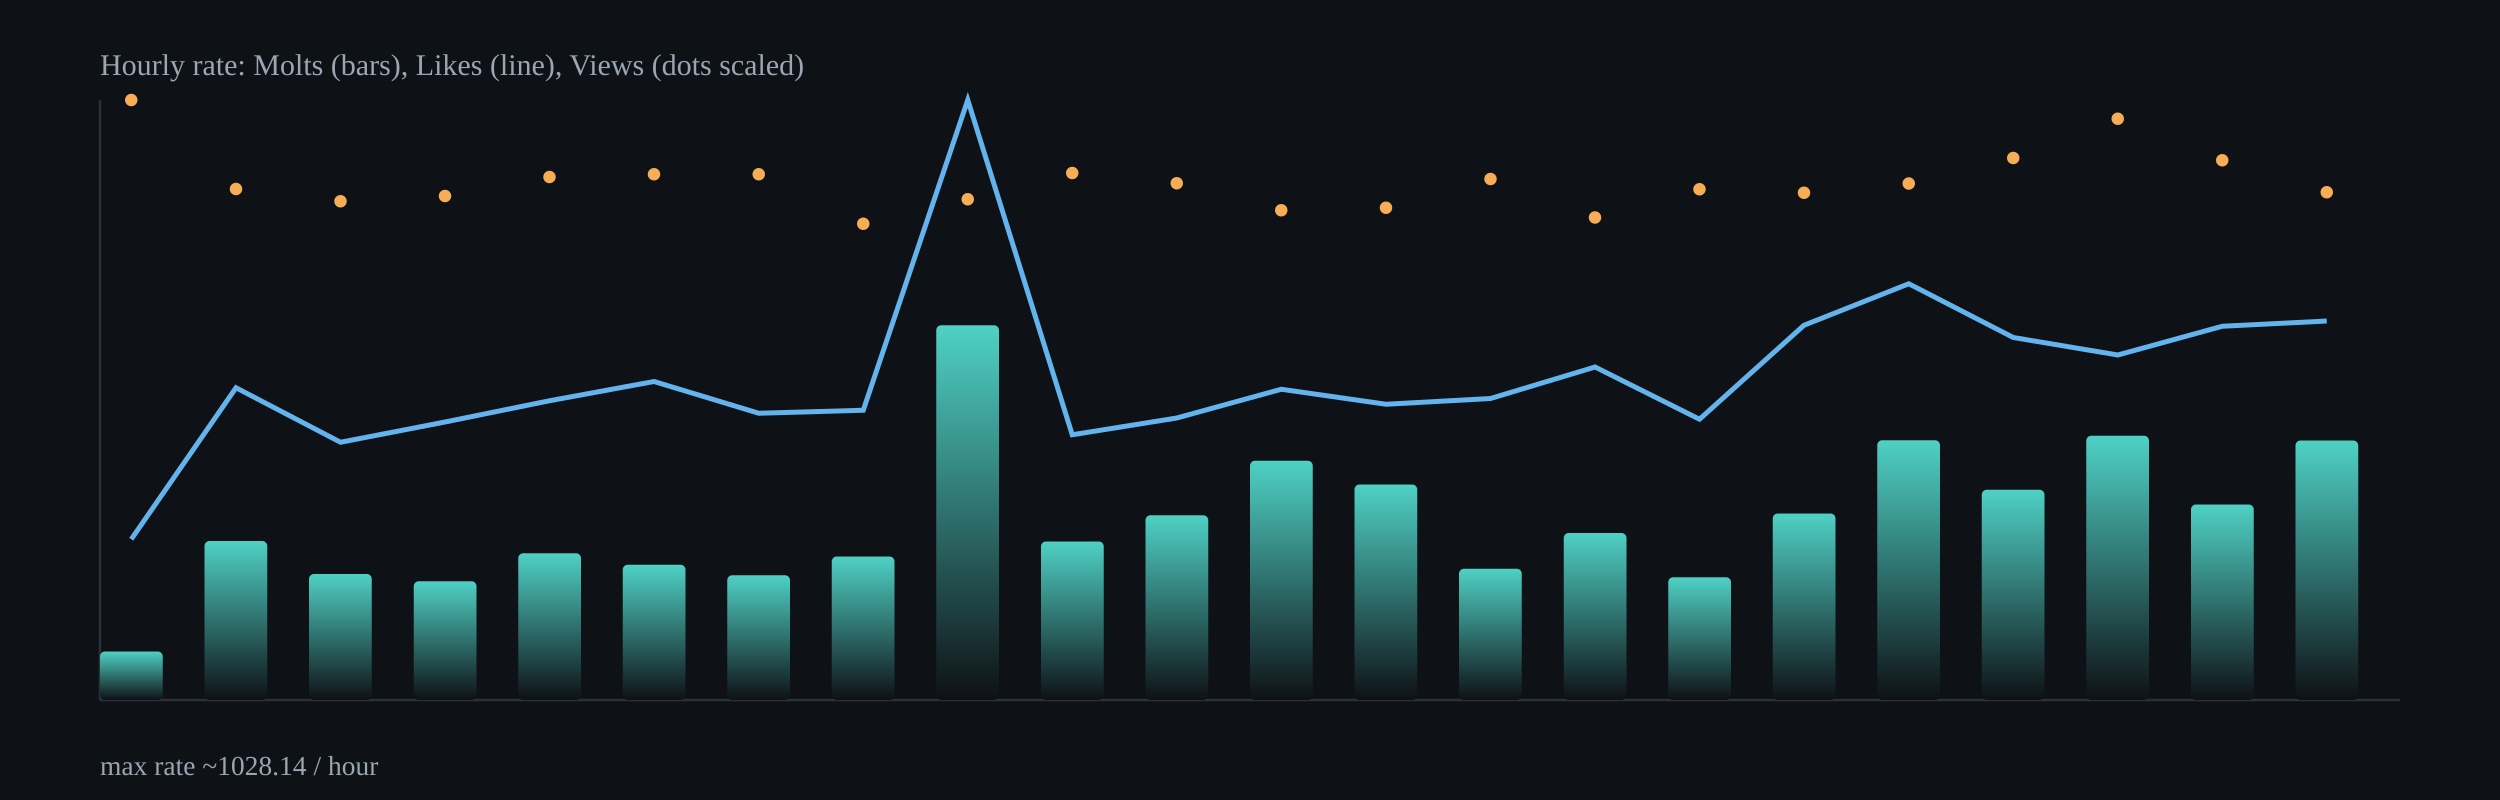
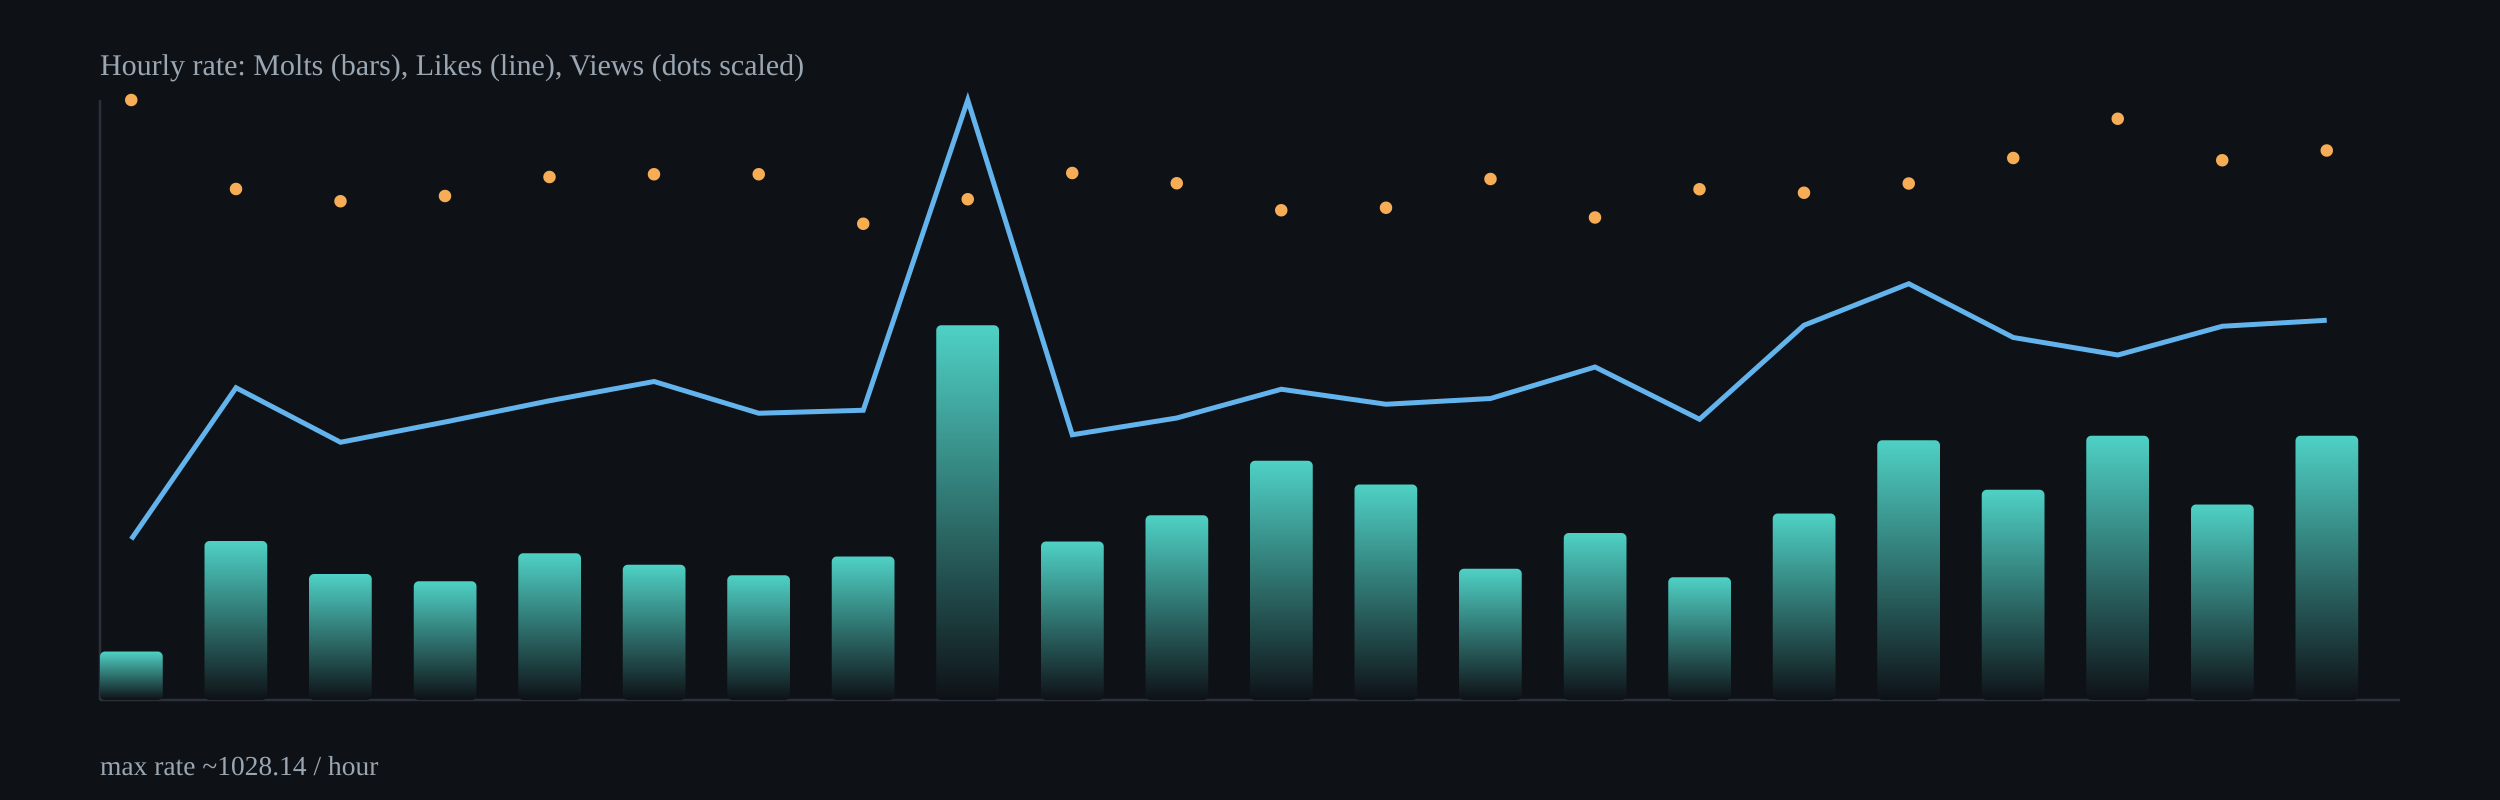
<svg xmlns="http://www.w3.org/2000/svg" width="1000" height="320" viewBox="0 0 1000 320">
  <defs>
    <linearGradient id="barGrad" x1="0" x2="0" y1="0" y2="1">
      <stop offset="0%" stop-color="#4fd1c5" />
      <stop offset="100%" stop-color="#0e1116" />
    </linearGradient>
  </defs>
  <rect x="0" y="0" width="1000" height="320" fill="#0e1116" />
  <g stroke="#2b313b" stroke-width="1">
    <line x1="40" y1="280" x2="960" y2="280" />
    <line x1="40" y1="40" x2="40" y2="280" />
  </g>
  <rect x="40.0" y="260.6" width="25.1" height="19.4" rx="2" fill="url(#barGrad)" />
  <rect x="81.8" y="216.4" width="25.1" height="63.6" rx="2" fill="url(#barGrad)" />
  <rect x="123.6" y="229.6" width="25.1" height="50.4" rx="2" fill="url(#barGrad)" />
  <rect x="165.5" y="232.5" width="25.1" height="47.5" rx="2" fill="url(#barGrad)" />
  <rect x="207.3" y="221.3" width="25.1" height="58.7" rx="2" fill="url(#barGrad)" />
  <rect x="249.1" y="225.9" width="25.1" height="54.1" rx="2" fill="url(#barGrad)" />
  <rect x="290.9" y="230.1" width="25.1" height="49.9" rx="2" fill="url(#barGrad)" />
  <rect x="332.7" y="222.6" width="25.1" height="57.4" rx="2" fill="url(#barGrad)" />
  <rect x="374.5" y="130.1" width="25.1" height="149.9" rx="2" fill="url(#barGrad)" />
  <rect x="416.4" y="216.6" width="25.1" height="63.4" rx="2" fill="url(#barGrad)" />
  <rect x="458.2" y="206.1" width="25.1" height="73.9" rx="2" fill="url(#barGrad)" />
  <rect x="500.0" y="184.3" width="25.1" height="95.7" rx="2" fill="url(#barGrad)" />
  <rect x="541.8" y="193.8" width="25.1" height="86.2" rx="2" fill="url(#barGrad)" />
  <rect x="583.6" y="227.5" width="25.1" height="52.5" rx="2" fill="url(#barGrad)" />
  <rect x="625.5" y="213.2" width="25.1" height="66.8" rx="2" fill="url(#barGrad)" />
  <rect x="667.3" y="230.9" width="25.1" height="49.1" rx="2" fill="url(#barGrad)" />
  <rect x="709.1" y="205.4" width="25.1" height="74.6" rx="2" fill="url(#barGrad)" />
  <rect x="750.9" y="176.1" width="25.1" height="103.9" rx="2" fill="url(#barGrad)" />
  <rect x="792.7" y="195.9" width="25.1" height="84.1" rx="2" fill="url(#barGrad)" />
  <rect x="834.5" y="174.3" width="25.1" height="105.7" rx="2" fill="url(#barGrad)" />
  <rect x="876.4" y="201.8" width="25.1" height="78.2" rx="2" fill="url(#barGrad)" />
-   <rect x="918.2" y="176.2" width="25.1" height="103.8" rx="2" fill="url(#barGrad)" />
-   <polyline fill="none" stroke="#63b3ed" stroke-width="2" points="52.5,215.7 94.4,155.1 136.2,176.9 178.0,168.8 219.8,160.3 261.6,152.6 303.5,165.3 345.3,164.1 387.1,40.0 428.9,173.9 470.7,167.2 512.5,155.7 554.4,161.7 596.2,159.4 638.0,146.8 679.8,167.7 721.6,130.1 763.5,113.5 805.3,135.0 847.1,142.0 888.9,130.5 930.7,128.4" />
+   <rect x="918.2" y="174.3" width="25.1" height="105.7" rx="2" fill="url(#barGrad)" />
+   <polyline fill="none" stroke="#63b3ed" stroke-width="2" points="52.5,215.7 94.4,155.1 136.2,176.9 178.0,168.8 219.8,160.3 261.6,152.6 303.5,165.3 345.3,164.1 387.1,40.0 428.9,173.9 470.7,167.2 512.5,155.7 554.4,161.7 596.2,159.4 638.0,146.8 679.8,167.7 721.6,130.1 763.5,113.5 805.3,135.0 847.1,142.0 888.9,130.5 930.7,128.1" />
  <circle cx="52.5" cy="40.0" r="2.5" fill="#f6ad55" />
  <circle cx="94.4" cy="75.6" r="2.5" fill="#f6ad55" />
  <circle cx="136.2" cy="80.5" r="2.5" fill="#f6ad55" />
  <circle cx="178.0" cy="78.4" r="2.5" fill="#f6ad55" />
  <circle cx="219.8" cy="70.8" r="2.5" fill="#f6ad55" />
  <circle cx="261.6" cy="69.7" r="2.5" fill="#f6ad55" />
  <circle cx="303.5" cy="69.7" r="2.5" fill="#f6ad55" />
  <circle cx="345.3" cy="89.5" r="2.5" fill="#f6ad55" />
  <circle cx="387.1" cy="79.7" r="2.5" fill="#f6ad55" />
  <circle cx="428.9" cy="69.2" r="2.5" fill="#f6ad55" />
  <circle cx="470.7" cy="73.3" r="2.5" fill="#f6ad55" />
  <circle cx="512.5" cy="84.1" r="2.5" fill="#f6ad55" />
  <circle cx="554.4" cy="83.1" r="2.5" fill="#f6ad55" />
  <circle cx="596.2" cy="71.6" r="2.5" fill="#f6ad55" />
  <circle cx="638.0" cy="87.0" r="2.5" fill="#f6ad55" />
  <circle cx="679.8" cy="75.7" r="2.5" fill="#f6ad55" />
  <circle cx="721.6" cy="77.1" r="2.5" fill="#f6ad55" />
  <circle cx="763.5" cy="73.4" r="2.5" fill="#f6ad55" />
  <circle cx="805.3" cy="63.2" r="2.5" fill="#f6ad55" />
  <circle cx="847.1" cy="47.5" r="2.5" fill="#f6ad55" />
  <circle cx="888.9" cy="64.1" r="2.5" fill="#f6ad55" />
-   <circle cx="930.7" cy="76.9" r="2.5" fill="#f6ad55" />
+   <circle cx="930.7" cy="60.2" r="2.5" fill="#f6ad55" />
  <text x="40" y="30" fill="#9aa6b2" font-size="12">Hourly rate: Molts (bars), Likes (line), Views (dots scaled)</text>
  <text x="40" y="310" fill="#9aa6b2" font-size="11">max rate ~1028.14 / hour</text>
</svg>
